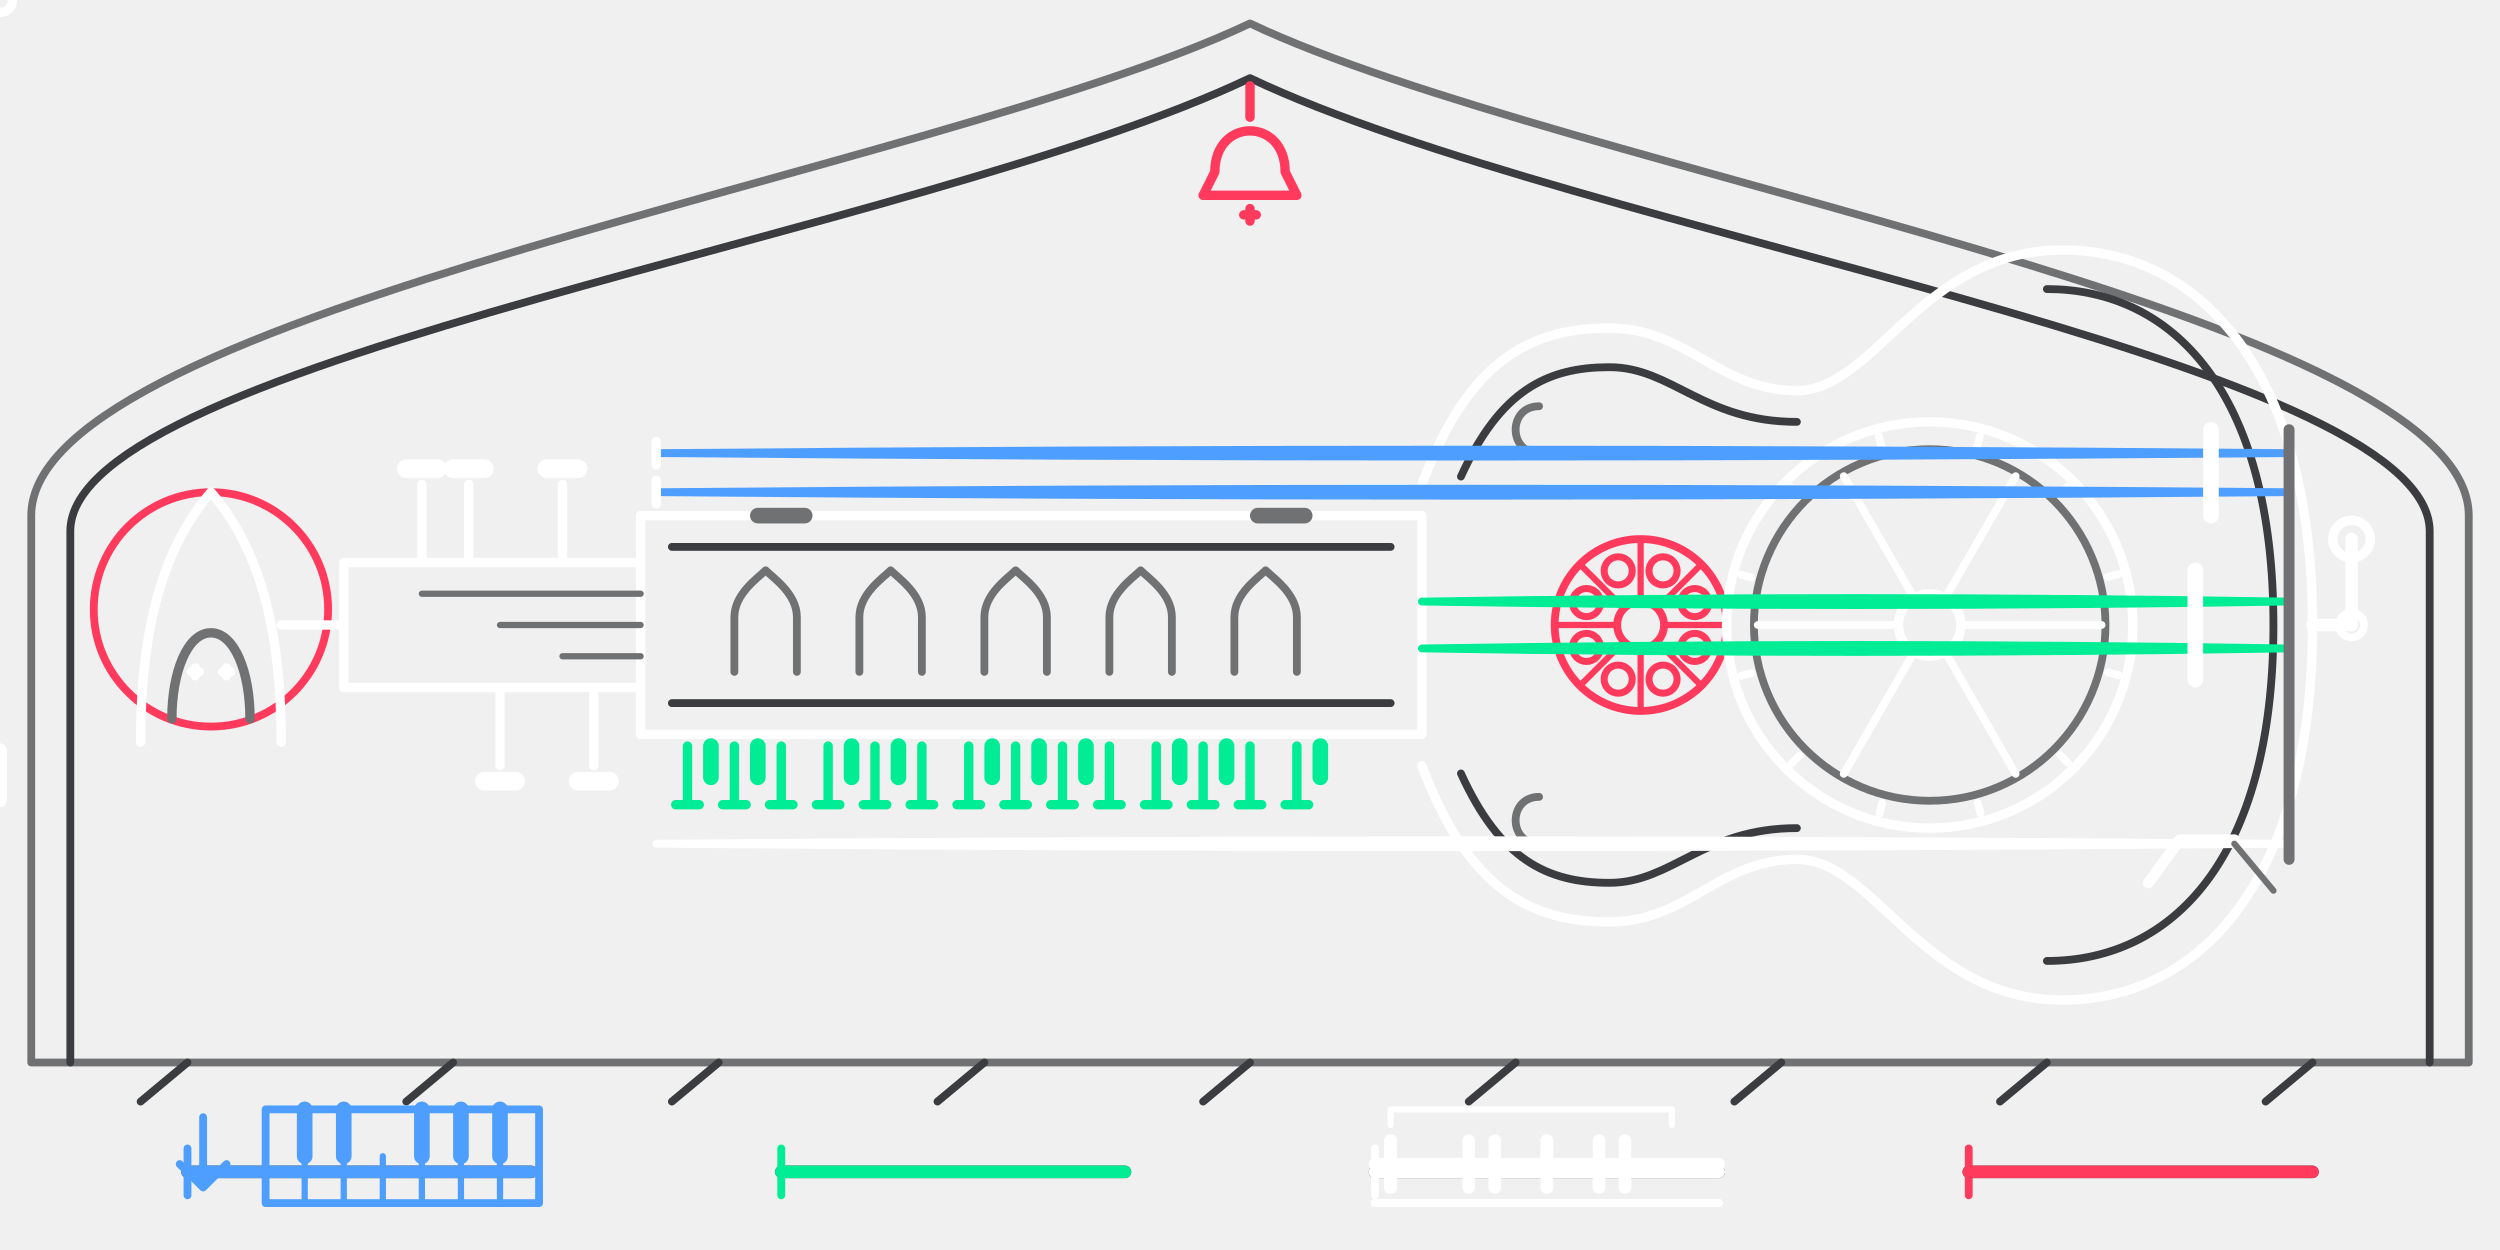
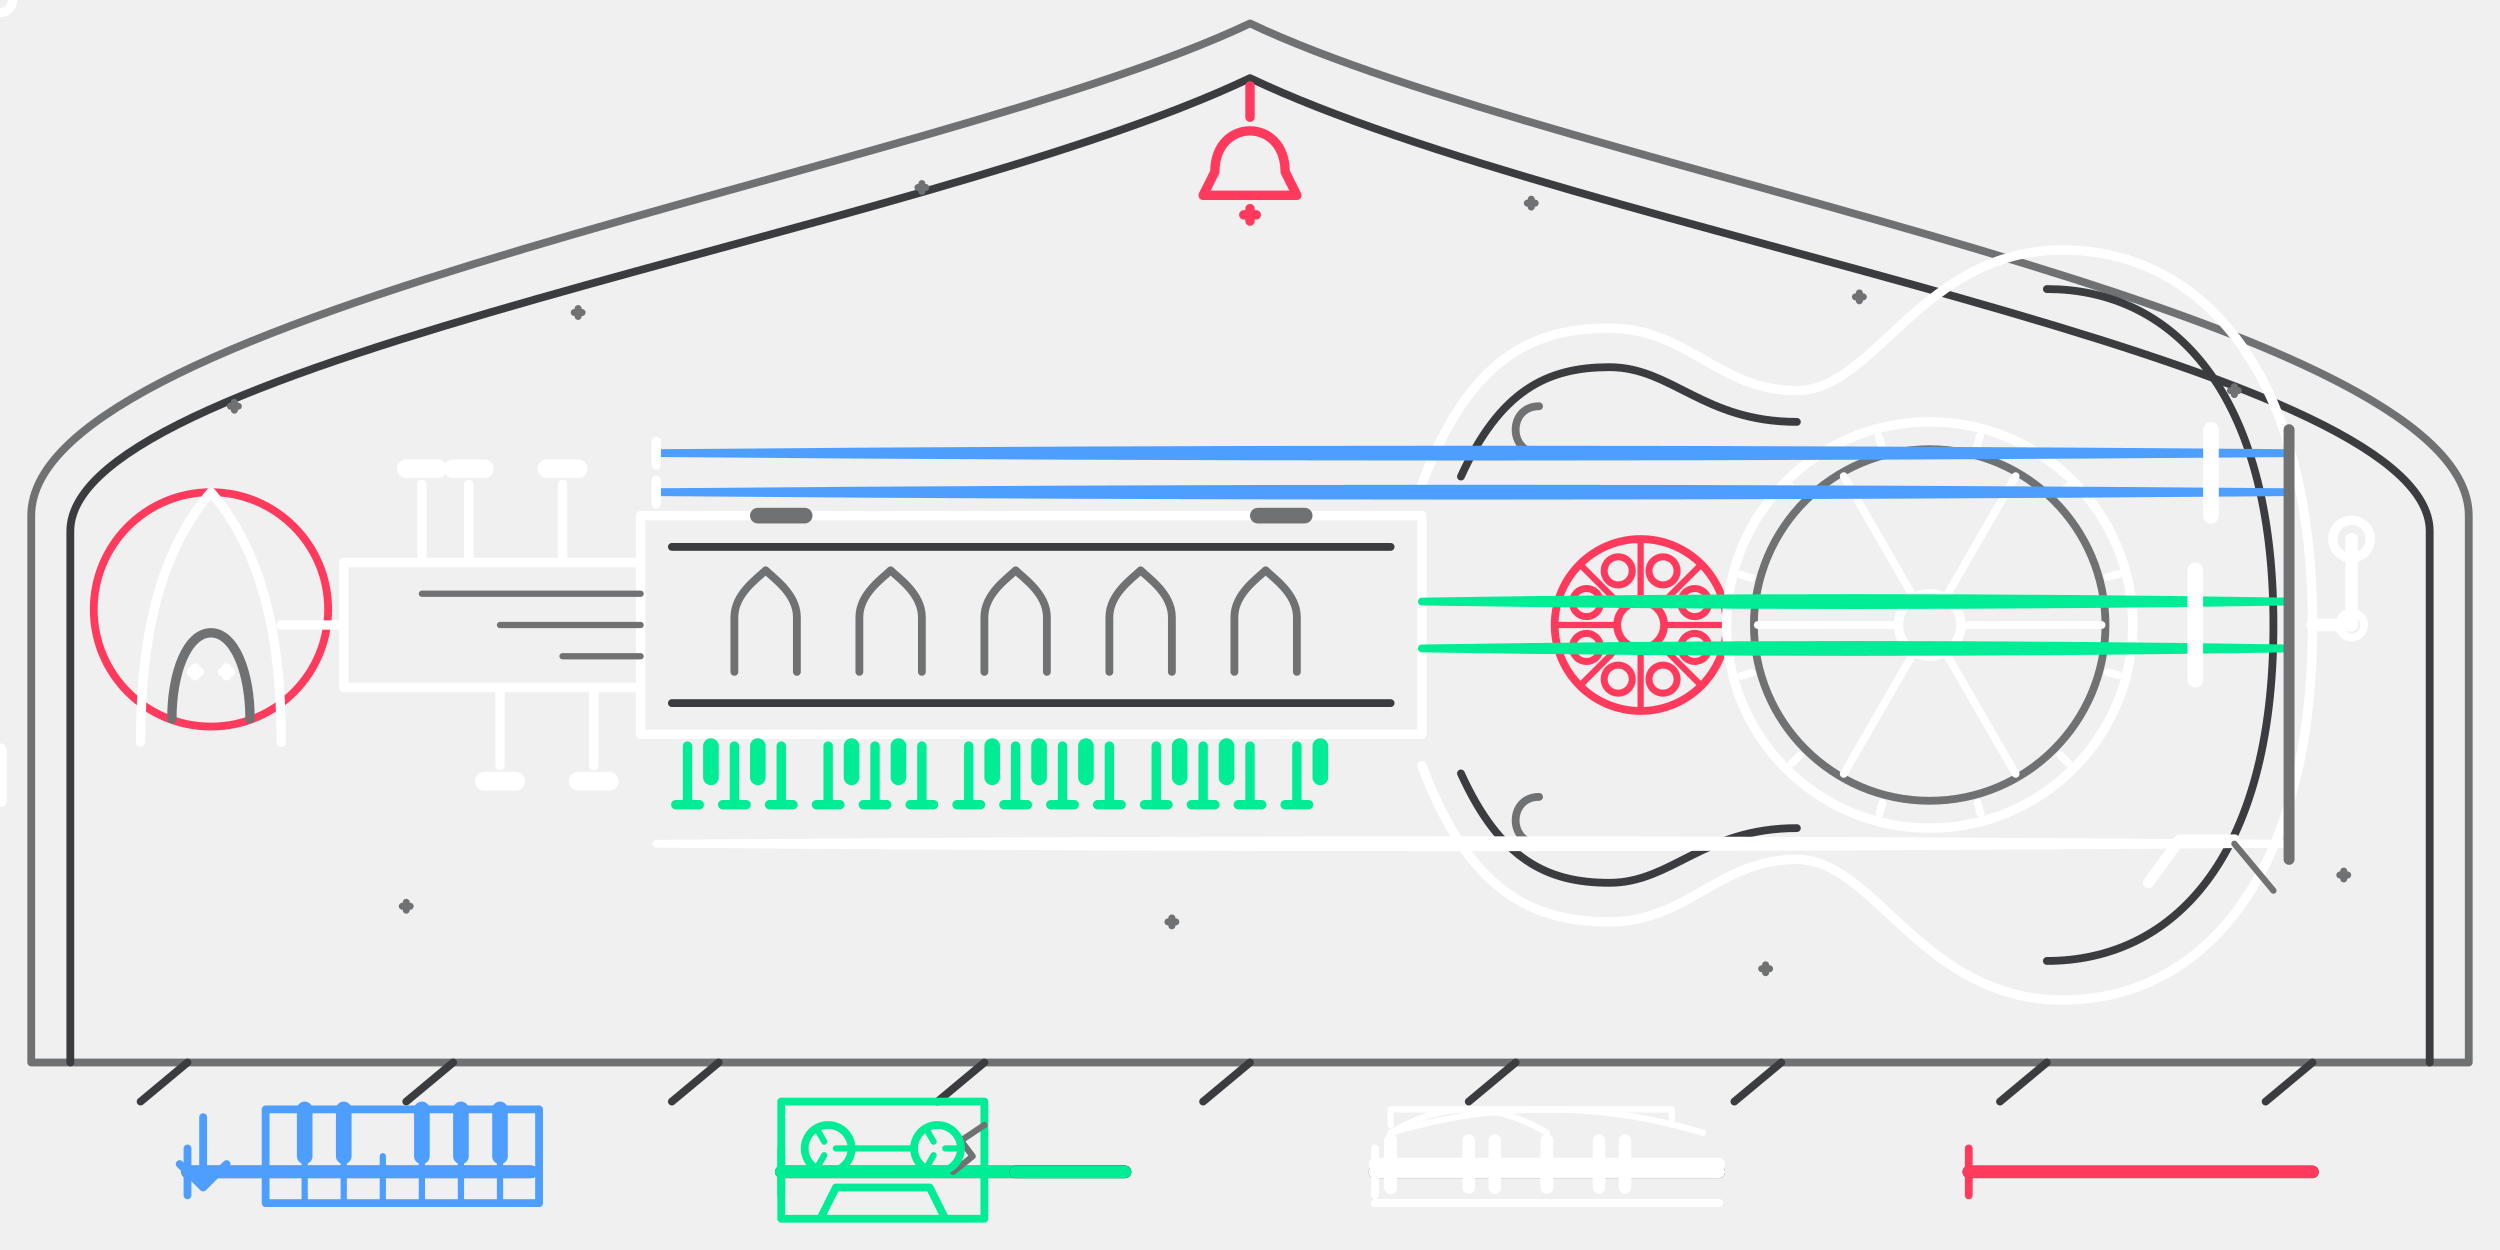
<svg xmlns="http://www.w3.org/2000/svg" version="1.1" x="0px" y="0px" width="320px" height="160px" viewBox="0 0 320 160">
  <path d="M4,136 L4,66 C4,40 120,22 160,3 C200,22 316,40 316,66 L316,136 M4,136 L316,136" fill="none" stroke="#6F7173" stroke-width="1" stroke-linecap="round" stroke-linejoin="round" />
  <path d="M9,136 L9,68 C9,46 118,30 160,10 C202,30 311,46 311,68 L311,136 M24,136 L18,141 M58,136 L52,141 M92,136 L86,141 M126,136 L120,141 M160,136 L154,141 M194,136 L188,141 M228,136 L222,141 M262,136 L256,141 M296,136 L290,141" fill="none" stroke="#3A3C40" stroke-width="1" stroke-linecap="round" stroke-linejoin="round" />
  <g id="bell">
    <path d="M160,11 L160,15 M155.5,22 C155.5,15 164.5,15 164.5,22 L166,25 L154,25 Z M159.2,27.5 L160.8,27.5 M160,26.7 L160,28.3" fill="none" stroke="#FF3A5D" stroke-width="1.2" stroke-linecap="round" stroke-linejoin="round" />
  </g>
  <g id="halo">
    <circle cx="27" cy="78" r="15" fill="none" stroke="#FF3A5D" stroke-width="1" stroke-linecap="round" stroke-linejoin="round" />
  </g>
  <path d="M18,95 C18,80 21,70 27,63 C33,70 36,80 36,95 M24.5,86 L25.5,86 M25,85.5 L25,86.5 M28.5,86 L29.5,86 M29,85.5 L29,86.5 M36,80 L44,80 M44,72 L82,72 M44,88 L82,88 M44,72 L44,88 M54,72 L54,62 M64,88 L64,98 M72,72 L72,62 M60,72 L60,62 M76,88 L76,98 M82,66 L182,66 L182,94 L82,94 Z" fill="none" stroke="#FFFFFF" stroke-width="1.2" stroke-linecap="round" stroke-linejoin="round" />
  <path d="M22,92 C22,86 24,81 27,81 C30,81 32,86 32,92" fill="none" stroke="#6F7173" stroke-width="1.2" stroke-linecap="round" stroke-linejoin="round" />
  <path d="M52,60 L56,60 M62,100 L66,100 M70,60 L74,60 M58,60 L62,60 M74,100 L78,100" fill="none" stroke="#FFFFFF" stroke-width="2.4" stroke-linecap="round" stroke-linejoin="round" />
  <path d="M82,76 L54,76 M82,80 L64,80 M82,84 L72,84" fill="none" stroke="#6F7173" stroke-width="0.8" stroke-linecap="round" stroke-linejoin="round" />
  <path d="M86,70 L178,70 M86,90 L178,90" fill="none" stroke="#3A3C40" stroke-width="1" stroke-linecap="round" stroke-linejoin="round" />
  <path d="M97,66 L103,66 M161,66 L167,66" fill="none" stroke="#6F7173" stroke-width="2" stroke-linecap="round" stroke-linejoin="round" />
  <path d="M94,86 L94,79 C94,76 97,74 98,73 C99,74 102,76 102,79 L102,86 M110,86 L110,79 C110,76 113,74 114,73 C115,74 118,76 118,79 L118,86 M126,86 L126,79 C126,76 129,74 130,73 C131,74 134,76 134,79 L134,86 M142,86 L142,79 C142,76 145,74 146,73 C147,74 150,76 150,79 L150,86 M158,86 L158,79 C158,76 161,74 162,73 C163,74 166,76 166,79 L166,86" fill="none" stroke="#6F7173" stroke-width="1" stroke-linecap="round" stroke-linejoin="round" />
  <path d="M88,95.5 L88,103 M86.5,103 L89.5,103 M94,95.5 L94,103 M92.5,103 L95.5,103 M100,95.5 L100,103 M98.5,103 L101.5,103 M106,95.5 L106,103 M104.5,103 L107.5,103 M112,95.5 L112,103 M110.5,103 L113.5,103 M118,95.5 L118,103 M116.5,103 L119.5,103 M124,95.5 L124,103 M122.5,103 L125.5,103 M130,95.5 L130,103 M128.5,103 L131.5,103 M136,95.5 L136,103 M134.5,103 L137.5,103 M142,95.5 L142,103 M140.5,103 L143.5,103 M148,95.5 L148,103 M146.5,103 L149.5,103 M154,95.5 L154,103 M152.5,103 L155.5,103 M160,95.5 L160,103 M158.5,103 L161.5,103 M166,95.5 L166,103 M164.5,103 L167.5,103" fill="none" stroke="#00ED95" stroke-width="1.2" stroke-linecap="round" stroke-linejoin="round" />
  <path d="M91,95.5 L91,99.5 M97,95.5 L97,99.5 M109,95.5 L109,99.5 M115,95.5 L115,99.5 M127,95.5 L127,99.5 M133,95.5 L133,99.5 M139,95.5 L139,99.5 M151,95.5 L151,99.5 M157,95.5 L157,99.5 M169,95.5 L169,99.5" fill="none" stroke="#00ED95" stroke-width="2" stroke-linecap="round" stroke-linejoin="round" />
  <g id="kp0">
    <path d="M0,96 L0,102.5" fill="none" stroke="#FFFFFF" stroke-width="1.6" stroke-linecap="round" stroke-linejoin="round" />
  </g>
  <g id="kp1">
    <path d="M0,96 L0,102.5" fill="none" stroke="#FFFFFF" stroke-width="1.6" stroke-linecap="round" stroke-linejoin="round" />
  </g>
  <g id="kp2">
    <path d="M0,96 L0,102.5" fill="none" stroke="#FFFFFF" stroke-width="1.6" stroke-linecap="round" stroke-linejoin="round" />
  </g>
  <g id="kp3">
    <path d="M0,96 L0,102.5" fill="none" stroke="#FFFFFF" stroke-width="1.6" stroke-linecap="round" stroke-linejoin="round" />
  </g>
  <g id="kp4">
    <path d="M0,96 L0,102.5" fill="none" stroke="#FFFFFF" stroke-width="1.6" stroke-linecap="round" stroke-linejoin="round" />
  </g>
  <g id="kp5">
    <path d="M0,96 L0,102.5" fill="none" stroke="#FFFFFF" stroke-width="1.6" stroke-linecap="round" stroke-linejoin="round" />
  </g>
  <circle cx="210" cy="80" r="11" fill="none" stroke="#FF3A5D" stroke-width="1" stroke-linecap="round" stroke-linejoin="round" />
  <circle cx="210" cy="80" r="3" fill="none" stroke="#FF3A5D" stroke-width="1" stroke-linecap="round" stroke-linejoin="round" />
  <path d="M182,62 C188,46 196,42 206,42 C216,42 220,50 230,50 C240,50 246,32 264,32 C282,32 296,48 296,80 C296,112 282,128 264,128 C246,128 240,110 230,110 C220,110 216,118 206,118 C196,118 188,114 182,98" fill="none" stroke="#FFFFFF" stroke-width="1.2" stroke-linecap="round" stroke-linejoin="round" />
  <path d="M187,61 C192,50 198,47 206,47 C214,47 218,54 230,54 M187,99 C192,110 198,113 206,113 C214,113 218,106 230,106 M262,37 C278,37 291,50 291,80 C291,110 278,123 262,123" fill="none" stroke="#3A3C40" stroke-width="1" stroke-linecap="round" stroke-linejoin="round" />
  <path d="M197,52 C193,52 193,58 197,58 M197,108 C193,108 193,102 197,102" fill="none" stroke="#6F7173" stroke-width="1" stroke-linecap="round" stroke-linejoin="round" />
  <path d="M213,80 L221,80 M212.12,82.12 L217.78,87.78 M210,83 L210,91 M207.88,82.12 L202.22,87.78 M207,80 L199,80 M207.88,77.88 L202.22,72.22 M210,77 L210,69 M212.12,77.88 L217.78,72.22" fill="none" stroke="#FF3A5D" stroke-width="0.8" stroke-linecap="round" stroke-linejoin="round" />
  <g id="p0">
    <circle cx="216.93" cy="82.87" r="1.8" fill="none" stroke="#FF3A5D" stroke-width="0.9" stroke-linecap="round" stroke-linejoin="round" />
  </g>
  <g id="p1">
    <circle cx="212.87" cy="86.93" r="1.8" fill="none" stroke="#FF3A5D" stroke-width="0.9" stroke-linecap="round" stroke-linejoin="round" />
  </g>
  <g id="p2">
    <circle cx="207.13" cy="86.93" r="1.8" fill="none" stroke="#FF3A5D" stroke-width="0.9" stroke-linecap="round" stroke-linejoin="round" />
  </g>
  <g id="p3">
    <circle cx="203.07" cy="82.87" r="1.8" fill="none" stroke="#FF3A5D" stroke-width="0.9" stroke-linecap="round" stroke-linejoin="round" />
  </g>
  <g id="p4">
    <circle cx="203.07" cy="77.13" r="1.8" fill="none" stroke="#FF3A5D" stroke-width="0.9" stroke-linecap="round" stroke-linejoin="round" />
  </g>
  <g id="p5">
    <circle cx="207.13" cy="73.07" r="1.8" fill="none" stroke="#FF3A5D" stroke-width="0.9" stroke-linecap="round" stroke-linejoin="round" />
  </g>
  <g id="p6">
    <circle cx="212.87" cy="73.07" r="1.8" fill="none" stroke="#FF3A5D" stroke-width="0.9" stroke-linecap="round" stroke-linejoin="round" />
  </g>
  <g id="p7">
    <circle cx="216.93" cy="77.13" r="1.8" fill="none" stroke="#FF3A5D" stroke-width="0.9" stroke-linecap="round" stroke-linejoin="round" />
  </g>
  <circle cx="247" cy="80" r="26" fill="none" stroke="#FFFFFF" stroke-width="1.2" stroke-linecap="round" stroke-linejoin="round" />
  <circle cx="247" cy="80" r="22.5" fill="none" stroke="#6F7173" stroke-width="1" stroke-linecap="round" stroke-linejoin="round" />
  <g id="wheel">
    <path d="M251,80 L269,80 M249,83.46 L258,99.05 M245,83.46 L236,99.05 M243,80 L225,80 M245,76.54 L236,60.95 M249,76.54 L258,60.95 M269.81,86.07 L271.16,86.43 M263.72,96.66 L264.71,97.65 M253.15,102.78 L253.51,104.14 M240.93,102.81 L240.57,104.16 M230.34,96.72 L229.35,97.71 M224.22,86.15 L222.86,86.51 M224.19,73.93 L222.84,73.57 M230.28,63.34 L229.29,62.35" fill="none" stroke="#FFFFFF" stroke-width="1" stroke-linecap="round" stroke-linejoin="round" />
    <path d="M240.85,57.22 L240.49,55.86 M253.07,57.19 L253.43,55.84 M263.66,63.28 L264.65,62.29 M269.78,73.85 L271.14,73.49" fill="none" stroke="#FFFFFF" stroke-width="1" stroke-linecap="round" stroke-linejoin="round" />
  </g>
  <circle cx="247" cy="80" r="4" fill="none" stroke="#FFFFFF" stroke-width="1.2" stroke-linecap="round" stroke-linejoin="round" />
  <g id="s0">
    <path d="M84,58 C153.67,57.4 223.33,57.4 293,58 M84,58 C153.67,58.6 223.33,58.6 293,58" fill="none" stroke="#4D9EFF" stroke-width="1" stroke-linecap="round" stroke-linejoin="round" />
  </g>
  <g id="s1">
    <path d="M84,63 C153.67,62.4 223.33,62.4 293,63 M84,63 C153.67,63.6 223.33,63.6 293,63" fill="none" stroke="#4D9EFF" stroke-width="1" stroke-linecap="round" stroke-linejoin="round" />
  </g>
  <g id="s2">
    <path d="M182,77 C219,76.4 256,76.4 293,77 M182,77 C219,77.6 256,77.6 293,77" fill="none" stroke="#00ED95" stroke-width="1" stroke-linecap="round" stroke-linejoin="round" />
  </g>
  <g id="s3">
    <path d="M182,83 C219,82.4 256,82.4 293,83 M182,83 C219,83.6 256,83.6 293,83" fill="none" stroke="#00ED95" stroke-width="1" stroke-linecap="round" stroke-linejoin="round" />
  </g>
  <g id="s4">
    <path d="M84,108 C153.67,107.4 223.33,107.4 293,108 M84,108 C153.67,108.6 223.33,108.6 293,108" fill="none" stroke="#FFFFFF" stroke-width="1" stroke-linecap="round" stroke-linejoin="round" />
  </g>
  <path d="M84,56.5 L84,59.5 M84,61.5 L84,64.5" fill="none" stroke="#FFFFFF" stroke-width="1.2" stroke-linecap="round" stroke-linejoin="round" />
  <path d="M281,73 L281,87 M283,55 L283,66" fill="none" stroke="#FFFFFF" stroke-width="2" stroke-linecap="round" stroke-linejoin="round" />
  <g id="dog">
    <path d="M275,113 L279,107.5 L286,107.5" fill="none" stroke="#FFFFFF" stroke-width="1.4" stroke-linecap="round" stroke-linejoin="round" />
  </g>
  <path d="M286,108 L291,114" fill="none" stroke="#6F7173" stroke-width="0.8" stroke-linecap="round" stroke-linejoin="round" />
  <path d="M293,55 L293,110" fill="none" stroke="#6F7173" stroke-width="1.4" stroke-linecap="round" stroke-linejoin="round" />
  <path d="M296,80 L301,80" fill="none" stroke="#FFFFFF" stroke-width="1.6" stroke-linecap="round" stroke-linejoin="round" />
  <g id="crank">
    <circle cx="301" cy="69" r="2.4" fill="none" stroke="#FFFFFF" stroke-width="1.2" stroke-linecap="round" stroke-linejoin="round" />
    <path d="M301,80 L301,69" fill="none" stroke="#FFFFFF" stroke-width="1.6" stroke-linecap="round" stroke-linejoin="round" />
  </g>
  <circle cx="301" cy="80" r="1.6" fill="none" stroke="#FFFFFF" stroke-width="1" stroke-linecap="round" stroke-linejoin="round" />
  <path d="M24,150 L68,150" fill="none" stroke="#3A3C40" stroke-width="1.6" stroke-linecap="round" stroke-linejoin="round" />
  <g id="m0">
    <path d="M24,150 L68,150" fill="none" stroke="#4D9EFF" stroke-width="1.6" stroke-linecap="round" stroke-linejoin="round" />
  </g>
  <path d="M24,147 L24,153" fill="none" stroke="#4D9EFF" stroke-width="1" stroke-linecap="round" stroke-linejoin="round" />
  <path d="M100,150 L144,150" fill="none" stroke="#3A3C40" stroke-width="1.6" stroke-linecap="round" stroke-linejoin="round" />
  <g id="m1">
    <path d="M100,150 L144,150" fill="none" stroke="#00ED95" stroke-width="1.6" stroke-linecap="round" stroke-linejoin="round" />
  </g>
  <path d="M100,147 L100,153" fill="none" stroke="#00ED95" stroke-width="1" stroke-linecap="round" stroke-linejoin="round" />
  <path d="M176,150 L220,150" fill="none" stroke="#3A3C40" stroke-width="1.6" stroke-linecap="round" stroke-linejoin="round" />
  <g id="m2">
    <path d="M176,150 L220,150" fill="none" stroke="#FFFFFF" stroke-width="1.6" stroke-linecap="round" stroke-linejoin="round" />
  </g>
  <path d="M176,147 L176,153" fill="none" stroke="#FFFFFF" stroke-width="1" stroke-linecap="round" stroke-linejoin="round" />
  <path d="M252,150 L296,150" fill="none" stroke="#3A3C40" stroke-width="1.6" stroke-linecap="round" stroke-linejoin="round" />
  <g id="m3">
    <path d="M252,150 L296,150" fill="none" stroke="#FF3A5D" stroke-width="1.6" stroke-linecap="round" stroke-linejoin="round" />
  </g>
  <path d="M252,147 L252,153" fill="none" stroke="#FF3A5D" stroke-width="1" stroke-linecap="round" stroke-linejoin="round" />
  <g id="kbd">
    <path d="M34,142 L69,142 L69,154 L34,154 Z M26,143 L26,152 M23,149 L26,152 L29,149" fill="none" stroke="#4D9EFF" stroke-width="1" stroke-linecap="round" stroke-linejoin="round" />
    <path d="M39,148 L39,154 M44,148 L44,154 M49,148 L49,154 M54,148 L54,154 M59,148 L59,154 M64,148 L64,154" fill="none" stroke="#4D9EFF" stroke-width="0.8" stroke-linecap="round" stroke-linejoin="round" />
    <path d="M39,142 L39,148 M44,142 L44,148 M54,142 L54,148 M59,142 L59,148 M64,142 L64,148" fill="none" stroke="#4D9EFF" stroke-width="2" stroke-linecap="round" stroke-linejoin="round" />
  </g>
  <g id="kdot">
    <circle cx="0" cy="0" r="1.6" fill="none" stroke="#FFFFFF" stroke-width="1.2" stroke-linecap="round" stroke-linejoin="round" />
  </g>
+   <g id="relic">
+     <path d="M100,141 L126,141 L126,156 L100,156 Z M105,156 L107,152 L119,152 L121,156" fill="none" stroke="#00ED95" stroke-width="1" stroke-linecap="round" stroke-linejoin="round" />
+     <path d="M109,147 L117,147" fill="none" stroke="#00ED95" stroke-width="0.8" stroke-linecap="round" stroke-linejoin="round" />
+     <path d="M126,144 L123,146 L124.5,148 L122,150" fill="none" stroke="#6F7173" stroke-width="0.8" stroke-linecap="round" stroke-linejoin="round" />
+   </g>
+   <g id="rl0">
+     <circle cx="106" cy="147" r="3" fill="none" stroke="#00ED95" stroke-width="1" stroke-linecap="round" stroke-linejoin="round" />
+     <path d="M107,147 L108.4,147 M105.5,147.87 L104.8,149.08 M105.5,146.13 L104.8,144.92" fill="none" stroke="#00ED95" stroke-width="0.8" stroke-linecap="round" stroke-linejoin="round" />
+   </g>
+   <g id="rl1">
+     <circle cx="120" cy="147" r="3" fill="none" stroke="#00ED95" stroke-width="1" stroke-linecap="round" stroke-linejoin="round" />
+     <path d="M121,147 L122.4,147 M119.5,147.87 L118.8,149.08 M119.5,146.13 L118.8,144.92" fill="none" stroke="#00ED95" stroke-width="0.8" stroke-linecap="round" stroke-linejoin="round" />
+   </g>
+   <g id="rage0">
+     <path d="M130,150 L144,150" fill="none" stroke="#3A3C40" stroke-width="1.6" stroke-linecap="round" stroke-linejoin="round" />
+   </g>
+   <g id="rage">
+     <path d="M130,150 L144,150" fill="none" stroke="#00ED95" stroke-width="1.6" stroke-linecap="round" stroke-linejoin="round" />
+   </g>
+   <g id="dust">
+     <path d="M29.5,52 L30.5,52 M30,51.5 L30,52.5 M73.5,40 L74.5,40 M74,39.5 L74,40.5 M117.5,24 L118.5,24 M118,23.5 L118,24.5 M195.5,26 L196.5,26 M196,25.5 L196,26.5 M237.5,38 L238.5,38 M238,37.5 L238,38.5 M285.5,50 L286.5,50 M286,49.5 L286,50.5 M51.5,116 L52.5,116 M52,115.5 L52,116.5" fill="none" stroke="#6F7173" stroke-width="0.9" stroke-linecap="round" stroke-linejoin="round" />
+     <path d="M149.5,118 L150.5,118 M150,117.5 L150,118.5 M225.5,124 L226.5,124 M226,123.5 L226,124.5 M299.5,112 L300.5,112 M300,111.5 L300,112.5" fill="none" stroke="#6F7173" stroke-width="0.9" stroke-linecap="round" stroke-linejoin="round" />
+   </g>
  <g id="r0">
    <path d="M176,154 L220,154" fill="none" stroke="#FFFFFF" stroke-width="1" stroke-linecap="round" stroke-linejoin="round" />
    <path d="M176,149 L220,149" fill="none" stroke="#FFFFFF" stroke-width="1.6" stroke-linecap="round" stroke-linejoin="round" />
  </g>
  <g id="r1">
    <path d="M176,154 L220,154" fill="none" stroke="#FFFFFF" stroke-width="1" stroke-linecap="round" stroke-linejoin="round" />
    <path d="M178,146 L178,152" fill="none" stroke="#FFFFFF" stroke-width="1.6" stroke-linecap="round" stroke-linejoin="round" />
+     <path d="M178,145 C191.33,141 204.67,141 218,145" fill="none" stroke="#FFFFFF" stroke-width="0.8" stroke-linecap="round" stroke-linejoin="round" />
  </g>
  <g id="r2">
    <path d="M176,154 L220,154" fill="none" stroke="#FFFFFF" stroke-width="1" stroke-linecap="round" stroke-linejoin="round" />
+     <path d="M178,146 L178,152" fill="none" stroke="#FFFFFF" stroke-width="1.6" stroke-linecap="round" stroke-linejoin="round" />
+     <path d="M178,145 C184.67,141 191.33,141 198,145" fill="none" stroke="#FFFFFF" stroke-width="0.8" stroke-linecap="round" stroke-linejoin="round" />
+   </g>
+   <g id="r3">
+     <path d="M176,154 L220,154" fill="none" stroke="#FFFFFF" stroke-width="1" stroke-linecap="round" stroke-linejoin="round" />
+     <path d="M178,146 L178,152" fill="none" stroke="#FFFFFF" stroke-width="1.6" stroke-linecap="round" stroke-linejoin="round" />
+   </g>
+   <g id="r4">
+     <path d="M176,154 L220,154" fill="none" stroke="#FFFFFF" stroke-width="1" stroke-linecap="round" stroke-linejoin="round" />
    <path d="M178,146 L178,152 M198,146 L198,152" fill="none" stroke="#FFFFFF" stroke-width="1.6" stroke-linecap="round" stroke-linejoin="round" />
  </g>
-   <g id="r3">
+   <g id="r5">
    <path d="M176,154 L220,154" fill="none" stroke="#FFFFFF" stroke-width="1" stroke-linecap="round" stroke-linejoin="round" />
    <path d="M178,146 L178,152 M191.33,146 L191.33,152 M204.67,146 L204.67,152" fill="none" stroke="#FFFFFF" stroke-width="1.6" stroke-linecap="round" stroke-linejoin="round" />
    <path d="M178,144 L178,142 L214,142 L214,144" fill="none" stroke="#FFFFFF" stroke-width="0.8" stroke-linecap="round" stroke-linejoin="round" />
  </g>
-   <g id="r4">
+   <g id="r6">
    <path d="M176,154 L220,154" fill="none" stroke="#FFFFFF" stroke-width="1" stroke-linecap="round" stroke-linejoin="round" />
    <path d="M178,146 L178,152 M188,146 L188,152 M198,146 L198,152 M208,146 L208,152" fill="none" stroke="#FFFFFF" stroke-width="1.6" stroke-linecap="round" stroke-linejoin="round" />
  </g>
</svg>
